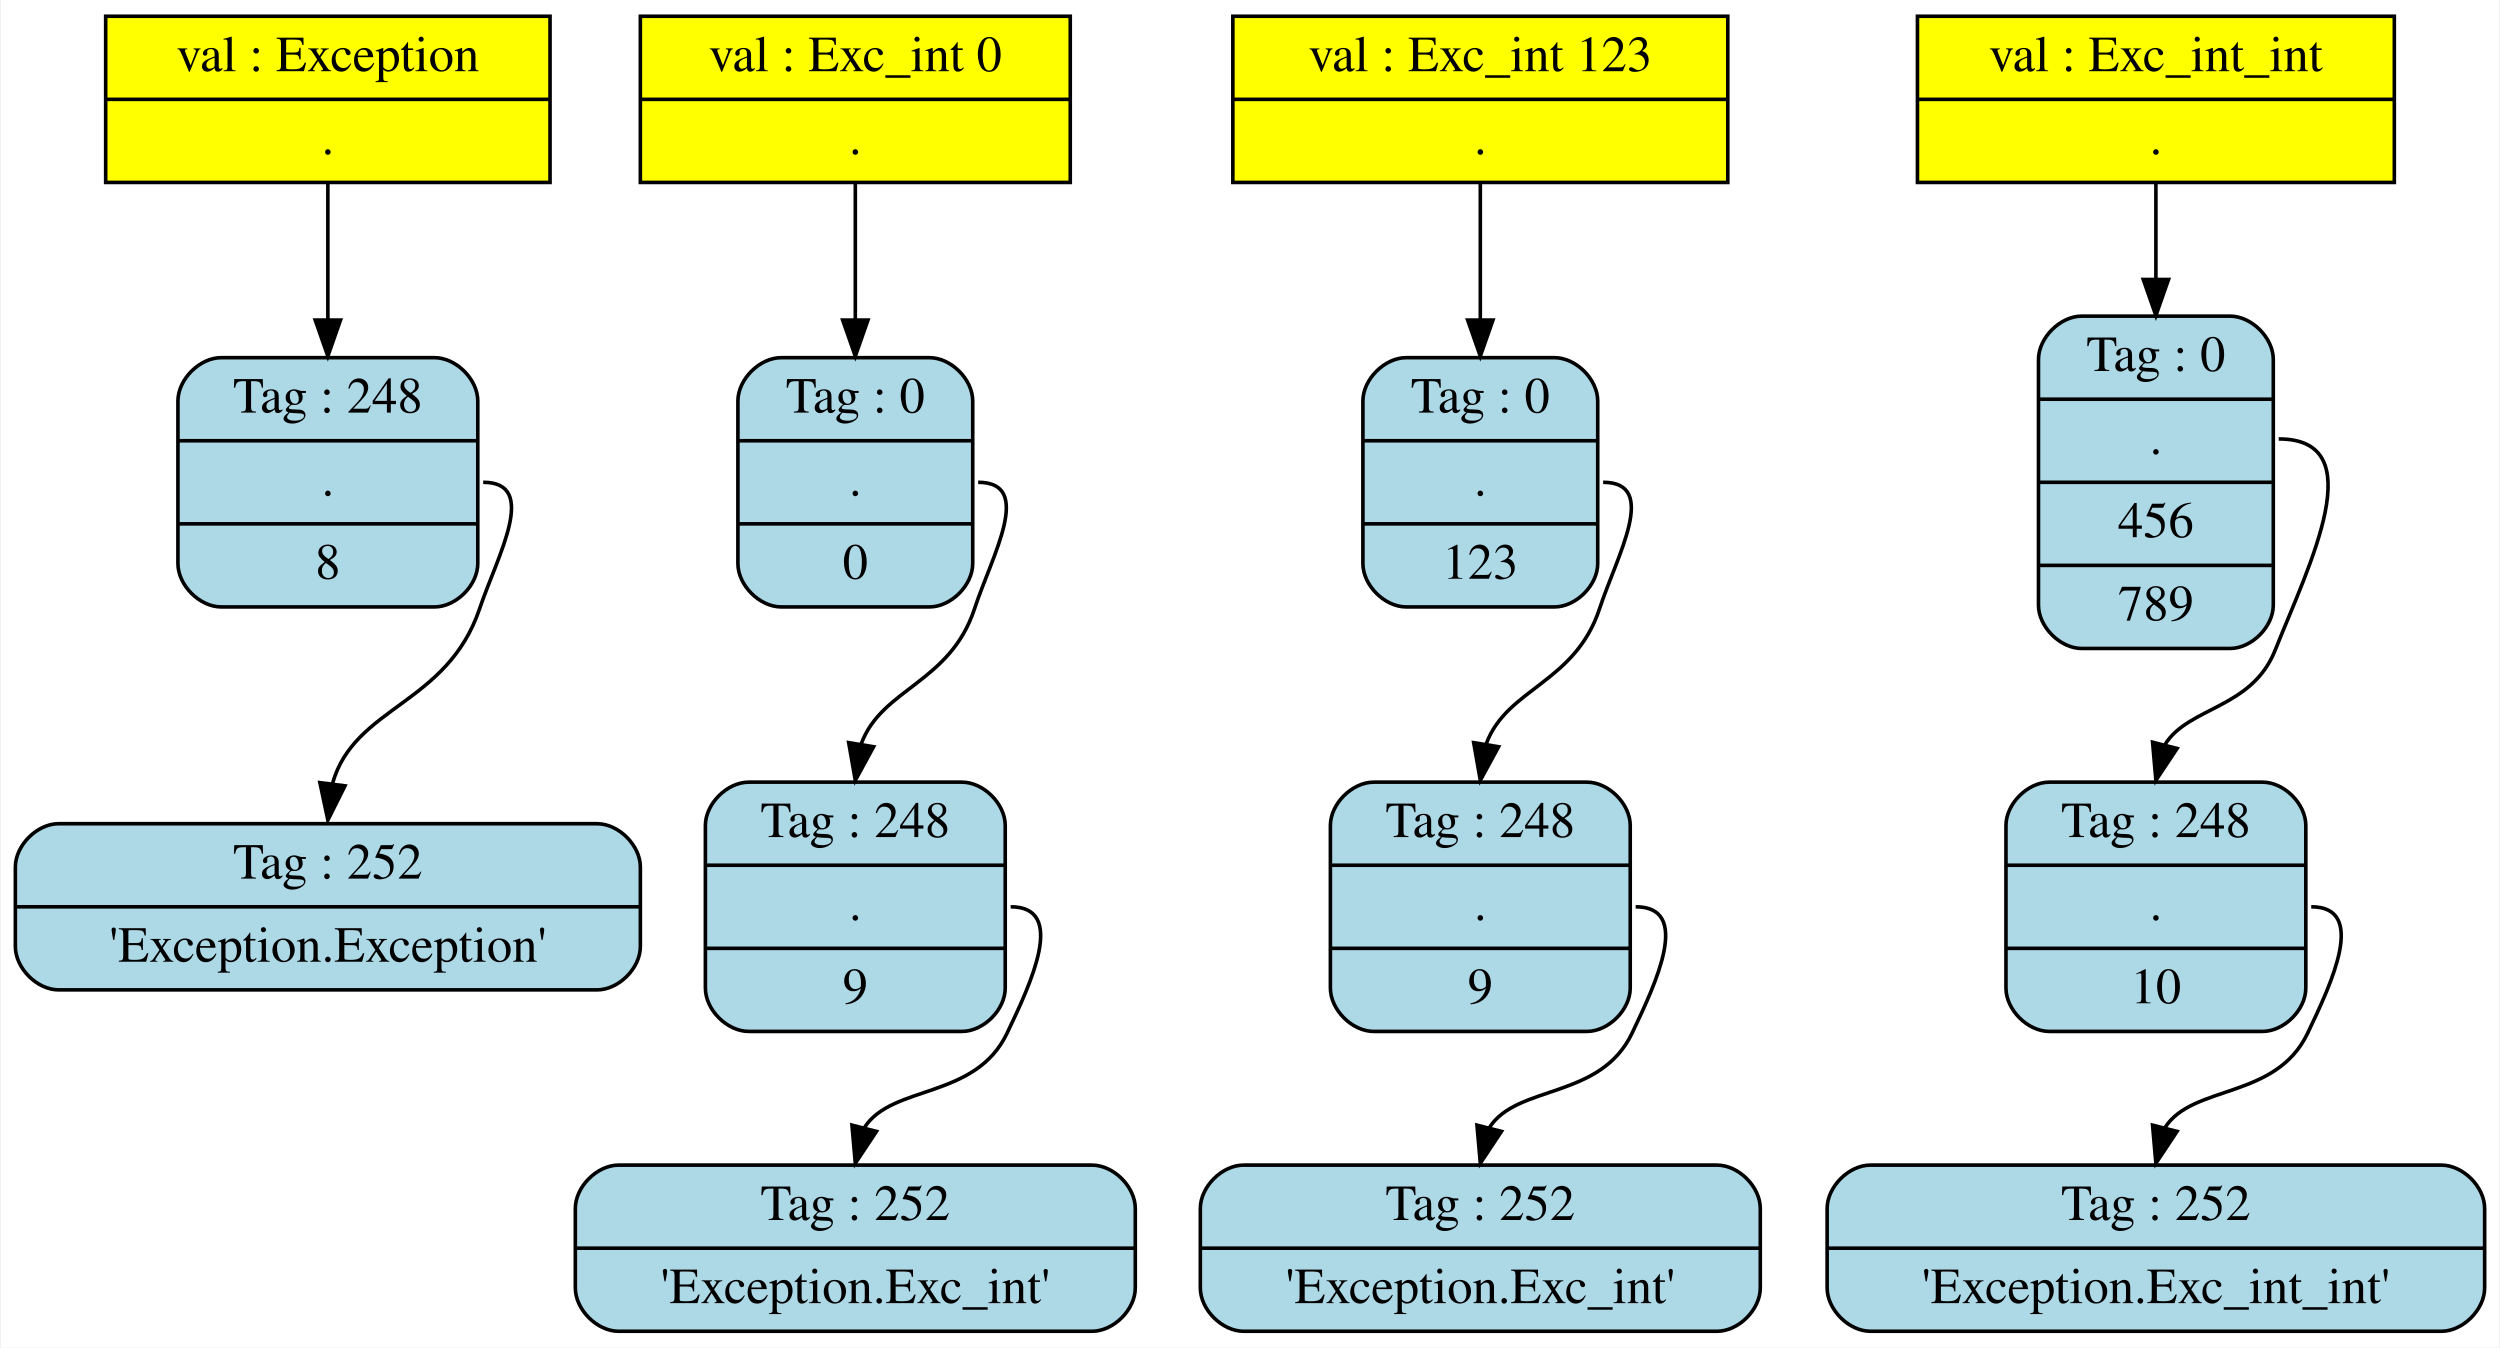
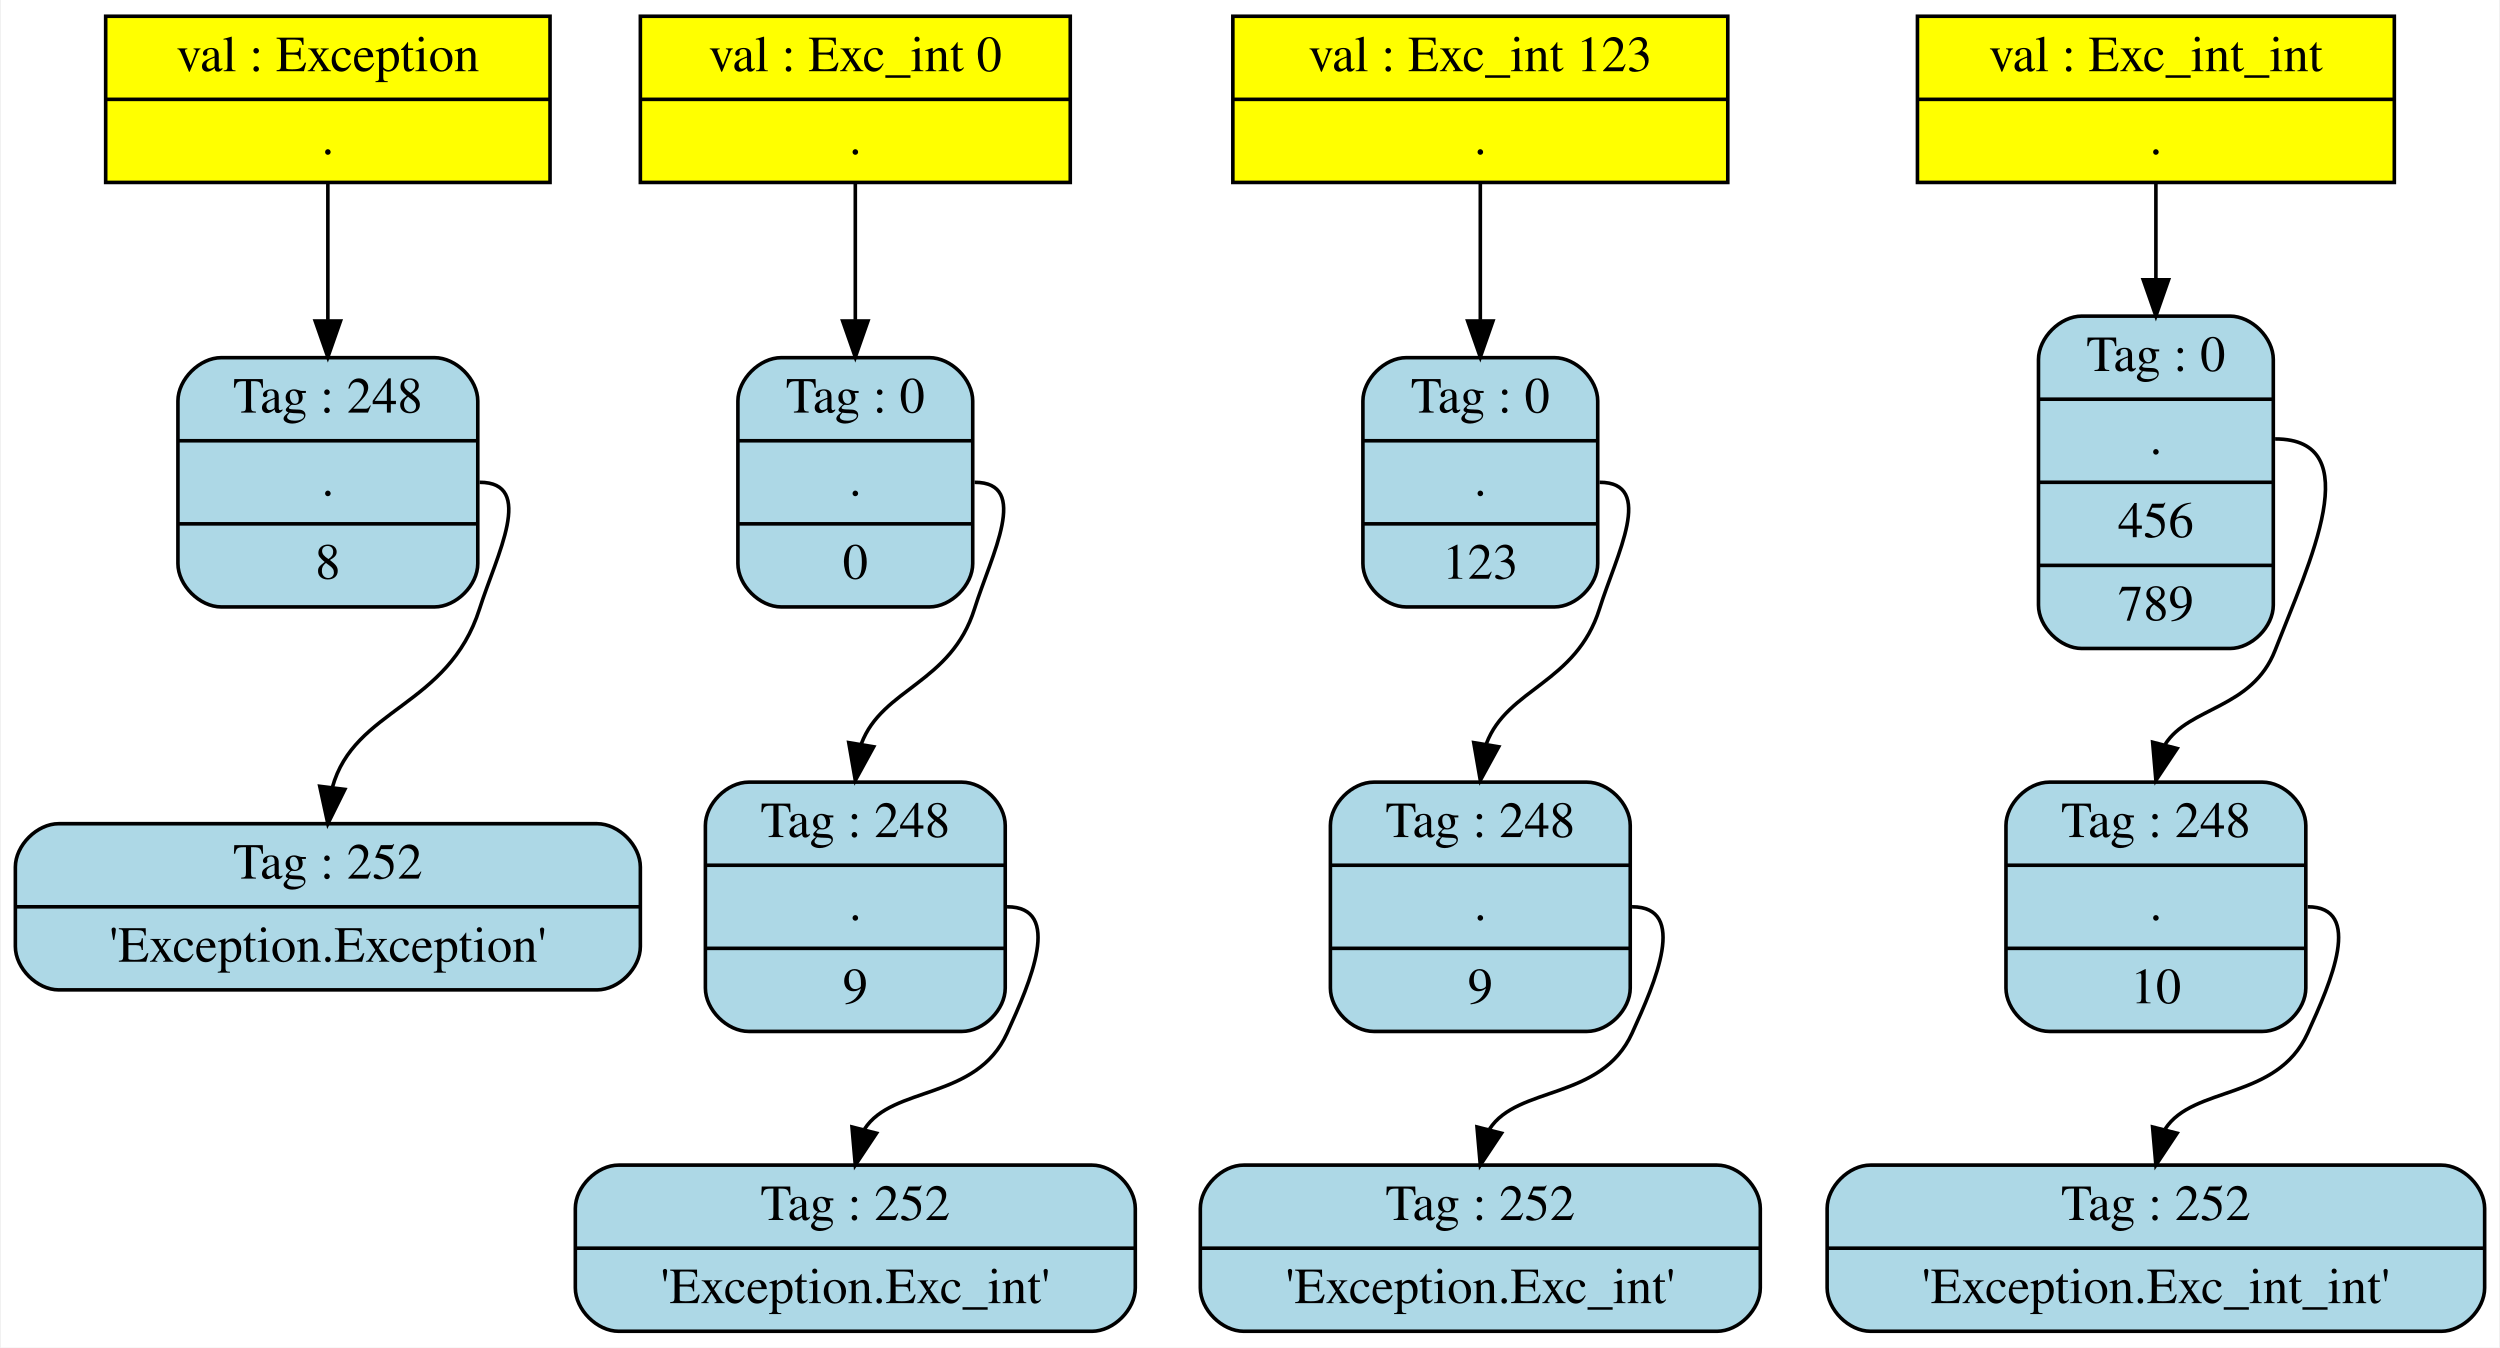
<svg xmlns="http://www.w3.org/2000/svg" width="692pt" height="373pt" viewBox="0.00 0.00 691.50 373.00">
  <g id="graph0" class="graph" transform="scale(1 1) rotate(0) translate(4 369)">
-     <polygon fill="white" stroke="none" points="-4,4 -4,-369 687.5,-369 687.5,4 -4,4" />
+     <polygon fill="#ffffff" stroke="transparent" points="-4,4 -4,-369 687.5,-369 687.5,4 -4,4" />
    <g id="node1" class="node">
-       <polygon fill="yellow" stroke="black" points="25,-318.5 25,-364.5 148,-364.5 148,-318.5 25,-318.5" />
-       <text text-anchor="middle" x="86.5" y="-349.3" font-family="Times,serif" font-size="14.00">val : Exception</text>
-       <polyline fill="none" stroke="black" points="25,-341.5 148,-341.5 " />
-       <text text-anchor="middle" x="86.5" y="-326.3" font-family="Times,serif" font-size="14.00">.</text>
+       <polygon fill="#ffff00" stroke="#000000" points="25,-318.5 25,-364.5 148,-364.5 148,-318.5 25,-318.5" />
+       <text text-anchor="middle" x="86.5" y="-349.3" font-family="Times,serif" font-size="14.00" fill="#000000">val : Exception</text>
+       <polyline fill="none" stroke="#000000" points="25,-341.5 148,-341.5 " />
+       <text text-anchor="middle" x="86.5" y="-326.3" font-family="Times,serif" font-size="14.00" fill="#000000">.</text>
    </g>
    <g id="node5" class="node">
-       <path fill="lightblue" stroke="black" d="M57,-201C57,-201 116,-201 116,-201 122,-201 128,-207 128,-213 128,-213 128,-258 128,-258 128,-264 122,-270 116,-270 116,-270 57,-270 57,-270 51,-270 45,-264 45,-258 45,-258 45,-213 45,-213 45,-207 51,-201 57,-201" />
-       <text text-anchor="middle" x="86.5" y="-254.8" font-family="Times,serif" font-size="14.00">Tag : 248</text>
-       <polyline fill="none" stroke="black" points="45,-247 128,-247 " />
-       <text text-anchor="middle" x="86.5" y="-231.8" font-family="Times,serif" font-size="14.00">.</text>
-       <polyline fill="none" stroke="black" points="45,-224 128,-224 " />
-       <text text-anchor="middle" x="86.5" y="-208.8" font-family="Times,serif" font-size="14.00">8</text>
+       <path fill="#add8e6" stroke="#000000" d="M57,-201C57,-201 116,-201 116,-201 122,-201 128,-207 128,-213 128,-213 128,-258 128,-258 128,-264 122,-270 116,-270 116,-270 57,-270 57,-270 51,-270 45,-264 45,-258 45,-258 45,-213 45,-213 45,-207 51,-201 57,-201" />
+       <text text-anchor="middle" x="86.5" y="-254.8" font-family="Times,serif" font-size="14.00" fill="#000000">Tag : 248</text>
+       <polyline fill="none" stroke="#000000" points="45,-247 128,-247 " />
+       <text text-anchor="middle" x="86.5" y="-231.8" font-family="Times,serif" font-size="14.00" fill="#000000">.</text>
+       <polyline fill="none" stroke="#000000" points="45,-224 128,-224 " />
+       <text text-anchor="middle" x="86.5" y="-208.8" font-family="Times,serif" font-size="14.00" fill="#000000">8</text>
    </g>
    <g id="edge1" class="edge">
-       <path fill="none" stroke="black" d="M86.5,-318.444C86.5,-307.435 86.5,-293.709 86.5,-280.658" />
-       <polygon fill="black" stroke="black" points="90,-280.401 86.5,-270.401 83,-280.401 90,-280.401" />
+       <path fill="none" stroke="#000000" d="M86.5,-318.5C86.5,-307.353 86.5,-293.567 86.5,-280.453" />
+       <polygon fill="#000000" stroke="#000000" points="90,-280.144 86.5,-270.144 83,-280.144 90,-280.144" />
    </g>
    <g id="node2" class="node">
-       <polygon fill="yellow" stroke="black" points="173,-318.5 173,-364.5 292,-364.5 292,-318.5 173,-318.5" />
-       <text text-anchor="middle" x="232.5" y="-349.3" font-family="Times,serif" font-size="14.00">val : Exc_int 0</text>
-       <polyline fill="none" stroke="black" points="173,-341.5 292,-341.5 " />
-       <text text-anchor="middle" x="232.5" y="-326.3" font-family="Times,serif" font-size="14.00">.</text>
+       <polygon fill="#ffff00" stroke="#000000" points="173,-318.5 173,-364.5 292,-364.5 292,-318.5 173,-318.5" />
+       <text text-anchor="middle" x="232.5" y="-349.3" font-family="Times,serif" font-size="14.00" fill="#000000">val : Exc_int 0</text>
+       <polyline fill="none" stroke="#000000" points="173,-341.5 292,-341.5 " />
+       <text text-anchor="middle" x="232.5" y="-326.3" font-family="Times,serif" font-size="14.00" fill="#000000">.</text>
    </g>
    <g id="node7" class="node">
-       <path fill="lightblue" stroke="black" d="M212,-201C212,-201 253,-201 253,-201 259,-201 265,-207 265,-213 265,-213 265,-258 265,-258 265,-264 259,-270 253,-270 253,-270 212,-270 212,-270 206,-270 200,-264 200,-258 200,-258 200,-213 200,-213 200,-207 206,-201 212,-201" />
-       <text text-anchor="middle" x="232.5" y="-254.8" font-family="Times,serif" font-size="14.00">Tag : 0</text>
-       <polyline fill="none" stroke="black" points="200,-247 265,-247 " />
-       <text text-anchor="middle" x="232.5" y="-231.8" font-family="Times,serif" font-size="14.00">.</text>
-       <polyline fill="none" stroke="black" points="200,-224 265,-224 " />
-       <text text-anchor="middle" x="232.5" y="-208.8" font-family="Times,serif" font-size="14.00">0</text>
+       <path fill="#add8e6" stroke="#000000" d="M212,-201C212,-201 253,-201 253,-201 259,-201 265,-207 265,-213 265,-213 265,-258 265,-258 265,-264 259,-270 253,-270 253,-270 212,-270 212,-270 206,-270 200,-264 200,-258 200,-258 200,-213 200,-213 200,-207 206,-201 212,-201" />
+       <text text-anchor="middle" x="232.5" y="-254.8" font-family="Times,serif" font-size="14.00" fill="#000000">Tag : 0</text>
+       <polyline fill="none" stroke="#000000" points="200,-247 265,-247 " />
+       <text text-anchor="middle" x="232.5" y="-231.8" font-family="Times,serif" font-size="14.00" fill="#000000">.</text>
+       <polyline fill="none" stroke="#000000" points="200,-224 265,-224 " />
+       <text text-anchor="middle" x="232.5" y="-208.8" font-family="Times,serif" font-size="14.00" fill="#000000">0</text>
    </g>
    <g id="edge3" class="edge">
-       <path fill="none" stroke="black" d="M232.5,-318.444C232.5,-307.435 232.5,-293.709 232.5,-280.658" />
-       <polygon fill="black" stroke="black" points="236,-280.401 232.5,-270.401 229,-280.401 236,-280.401" />
+       <path fill="none" stroke="#000000" d="M232.5,-318.5C232.5,-307.353 232.5,-293.567 232.5,-280.453" />
+       <polygon fill="#000000" stroke="#000000" points="236,-280.144 232.5,-270.144 229,-280.144 236,-280.144" />
    </g>
    <g id="node3" class="node">
-       <polygon fill="yellow" stroke="black" points="337,-318.5 337,-364.5 474,-364.5 474,-318.5 337,-318.5" />
-       <text text-anchor="middle" x="405.5" y="-349.3" font-family="Times,serif" font-size="14.00">val : Exc_int 123</text>
-       <polyline fill="none" stroke="black" points="337,-341.5 474,-341.5 " />
-       <text text-anchor="middle" x="405.5" y="-326.3" font-family="Times,serif" font-size="14.00">.</text>
+       <polygon fill="#ffff00" stroke="#000000" points="337,-318.5 337,-364.5 474,-364.5 474,-318.5 337,-318.5" />
+       <text text-anchor="middle" x="405.5" y="-349.3" font-family="Times,serif" font-size="14.00" fill="#000000">val : Exc_int 123</text>
+       <polyline fill="none" stroke="#000000" points="337,-341.5 474,-341.5 " />
+       <text text-anchor="middle" x="405.5" y="-326.3" font-family="Times,serif" font-size="14.00" fill="#000000">.</text>
    </g>
    <g id="node10" class="node">
-       <path fill="lightblue" stroke="black" d="M385,-201C385,-201 426,-201 426,-201 432,-201 438,-207 438,-213 438,-213 438,-258 438,-258 438,-264 432,-270 426,-270 426,-270 385,-270 385,-270 379,-270 373,-264 373,-258 373,-258 373,-213 373,-213 373,-207 379,-201 385,-201" />
-       <text text-anchor="middle" x="405.5" y="-254.8" font-family="Times,serif" font-size="14.00">Tag : 0</text>
-       <polyline fill="none" stroke="black" points="373,-247 438,-247 " />
-       <text text-anchor="middle" x="405.5" y="-231.8" font-family="Times,serif" font-size="14.00">.</text>
-       <polyline fill="none" stroke="black" points="373,-224 438,-224 " />
-       <text text-anchor="middle" x="405.5" y="-208.8" font-family="Times,serif" font-size="14.00">123</text>
+       <path fill="#add8e6" stroke="#000000" d="M385,-201C385,-201 426,-201 426,-201 432,-201 438,-207 438,-213 438,-213 438,-258 438,-258 438,-264 432,-270 426,-270 426,-270 385,-270 385,-270 379,-270 373,-264 373,-258 373,-258 373,-213 373,-213 373,-207 379,-201 385,-201" />
+       <text text-anchor="middle" x="405.5" y="-254.8" font-family="Times,serif" font-size="14.00" fill="#000000">Tag : 0</text>
+       <polyline fill="none" stroke="#000000" points="373,-247 438,-247 " />
+       <text text-anchor="middle" x="405.5" y="-231.8" font-family="Times,serif" font-size="14.00" fill="#000000">.</text>
+       <polyline fill="none" stroke="#000000" points="373,-224 438,-224 " />
+       <text text-anchor="middle" x="405.5" y="-208.8" font-family="Times,serif" font-size="14.00" fill="#000000">123</text>
    </g>
    <g id="edge6" class="edge">
-       <path fill="none" stroke="black" d="M405.5,-318.444C405.5,-307.435 405.5,-293.709 405.5,-280.658" />
-       <polygon fill="black" stroke="black" points="409,-280.401 405.5,-270.401 402,-280.401 409,-280.401" />
+       <path fill="none" stroke="#000000" d="M405.5,-318.5C405.5,-307.353 405.5,-293.567 405.5,-280.453" />
+       <polygon fill="#000000" stroke="#000000" points="409,-280.144 405.5,-270.144 402,-280.144 409,-280.144" />
    </g>
    <g id="node4" class="node">
-       <polygon fill="yellow" stroke="black" points="526.5,-318.5 526.5,-364.5 658.5,-364.5 658.5,-318.5 526.5,-318.5" />
-       <text text-anchor="middle" x="592.5" y="-349.3" font-family="Times,serif" font-size="14.00">val : Exc_int_int</text>
-       <polyline fill="none" stroke="black" points="526.5,-341.5 658.5,-341.5 " />
-       <text text-anchor="middle" x="592.5" y="-326.3" font-family="Times,serif" font-size="14.00">.</text>
+       <polygon fill="#ffff00" stroke="#000000" points="526.5,-318.5 526.5,-364.5 658.5,-364.5 658.5,-318.5 526.5,-318.5" />
+       <text text-anchor="middle" x="592.5" y="-349.3" font-family="Times,serif" font-size="14.00" fill="#000000">val : Exc_int_int</text>
+       <polyline fill="none" stroke="#000000" points="526.5,-341.5 658.5,-341.5 " />
+       <text text-anchor="middle" x="592.5" y="-326.3" font-family="Times,serif" font-size="14.00" fill="#000000">.</text>
    </g>
    <g id="node13" class="node">
-       <path fill="lightblue" stroke="black" d="M572,-189.5C572,-189.5 613,-189.5 613,-189.5 619,-189.5 625,-195.5 625,-201.5 625,-201.5 625,-269.5 625,-269.5 625,-275.5 619,-281.5 613,-281.5 613,-281.5 572,-281.5 572,-281.5 566,-281.5 560,-275.5 560,-269.5 560,-269.5 560,-201.5 560,-201.5 560,-195.5 566,-189.5 572,-189.5" />
-       <text text-anchor="middle" x="592.5" y="-266.3" font-family="Times,serif" font-size="14.00">Tag : 0</text>
-       <polyline fill="none" stroke="black" points="560,-258.5 625,-258.5 " />
-       <text text-anchor="middle" x="592.5" y="-243.3" font-family="Times,serif" font-size="14.00">.</text>
-       <polyline fill="none" stroke="black" points="560,-235.5 625,-235.5 " />
-       <text text-anchor="middle" x="592.5" y="-220.3" font-family="Times,serif" font-size="14.00">456</text>
-       <polyline fill="none" stroke="black" points="560,-212.5 625,-212.5 " />
-       <text text-anchor="middle" x="592.5" y="-197.3" font-family="Times,serif" font-size="14.00">789</text>
+       <path fill="#add8e6" stroke="#000000" d="M572,-189.5C572,-189.5 613,-189.5 613,-189.5 619,-189.5 625,-195.5 625,-201.5 625,-201.5 625,-269.5 625,-269.5 625,-275.5 619,-281.5 613,-281.5 613,-281.5 572,-281.5 572,-281.5 566,-281.5 560,-275.5 560,-269.5 560,-269.5 560,-201.5 560,-201.5 560,-195.5 566,-189.5 572,-189.5" />
+       <text text-anchor="middle" x="592.5" y="-266.3" font-family="Times,serif" font-size="14.00" fill="#000000">Tag : 0</text>
+       <polyline fill="none" stroke="#000000" points="560,-258.5 625,-258.5 " />
+       <text text-anchor="middle" x="592.5" y="-243.3" font-family="Times,serif" font-size="14.00" fill="#000000">.</text>
+       <polyline fill="none" stroke="#000000" points="560,-235.5 625,-235.5 " />
+       <text text-anchor="middle" x="592.5" y="-220.3" font-family="Times,serif" font-size="14.00" fill="#000000">456</text>
+       <polyline fill="none" stroke="#000000" points="560,-212.5 625,-212.5 " />
+       <text text-anchor="middle" x="592.5" y="-197.3" font-family="Times,serif" font-size="14.00" fill="#000000">789</text>
    </g>
    <g id="edge9" class="edge">
-       <path fill="none" stroke="black" d="M592.5,-318.444C592.5,-310.563 592.5,-301.288 592.5,-291.866" />
-       <polygon fill="black" stroke="black" points="596,-291.643 592.5,-281.643 589,-291.643 596,-291.643" />
+       <path fill="none" stroke="#000000" d="M592.5,-318.5C592.5,-310.54 592.5,-301.235 592.5,-291.79" />
+       <polygon fill="#000000" stroke="#000000" points="596,-291.543 592.5,-281.543 589,-291.543 596,-291.543" />
    </g>
    <g id="node6" class="node">
-       <path fill="lightblue" stroke="black" d="M12,-95C12,-95 161,-95 161,-95 167,-95 173,-101 173,-107 173,-107 173,-129 173,-129 173,-135 167,-141 161,-141 161,-141 12,-141 12,-141 6,-141 0,-135 0,-129 0,-129 0,-107 0,-107 0,-101 6,-95 12,-95" />
-       <text text-anchor="middle" x="86.5" y="-125.8" font-family="Times,serif" font-size="14.00">Tag : 252</text>
-       <polyline fill="none" stroke="black" points="0,-118 173,-118 " />
-       <text text-anchor="middle" x="86.5" y="-102.8" font-family="Times,serif" font-size="14.00">'Exception.Exception'</text>
+       <path fill="#add8e6" stroke="#000000" d="M12,-95C12,-95 161,-95 161,-95 167,-95 173,-101 173,-107 173,-107 173,-129 173,-129 173,-135 167,-141 161,-141 161,-141 12,-141 12,-141 6,-141 0,-135 0,-129 0,-129 0,-107 0,-107 0,-101 6,-95 12,-95" />
+       <text text-anchor="middle" x="86.5" y="-125.8" font-family="Times,serif" font-size="14.00" fill="#000000">Tag : 252</text>
+       <polyline fill="none" stroke="#000000" points="0,-118 173,-118 " />
+       <text text-anchor="middle" x="86.5" y="-102.8" font-family="Times,serif" font-size="14.00" fill="#000000">'Exception.Exception'</text>
    </g>
    <g id="edge2" class="edge">
-       <path fill="none" stroke="black" d="M129.5,-235.5C145.062,-235.5 133.478,-215.244 128.5,-200.5 119.501,-173.847 93.877,-173.58 87.803,-152.175" />
-       <polygon fill="black" stroke="black" points="91.242,-151.475 86.5,-142 84.298,-152.364 91.242,-151.475" />
+       <path fill="none" stroke="#000000" d="M128.5,-235.5C144.056,-235.5 133.206,-215.327 128.5,-200.5 119.855,-173.263 93.741,-172.972 87.739,-151.007" />
+       <polygon fill="#000000" stroke="#000000" points="91.202,-150.494 86.5,-141 84.255,-151.354 91.202,-150.494" />
    </g>
    <g id="node8" class="node">
-       <path fill="lightblue" stroke="black" d="M203,-83.5C203,-83.5 262,-83.5 262,-83.5 268,-83.5 274,-89.5 274,-95.5 274,-95.5 274,-140.5 274,-140.5 274,-146.5 268,-152.5 262,-152.5 262,-152.5 203,-152.5 203,-152.5 197,-152.5 191,-146.5 191,-140.5 191,-140.5 191,-95.5 191,-95.5 191,-89.5 197,-83.5 203,-83.5" />
-       <text text-anchor="middle" x="232.5" y="-137.3" font-family="Times,serif" font-size="14.00">Tag : 248</text>
-       <polyline fill="none" stroke="black" points="191,-129.5 274,-129.5 " />
-       <text text-anchor="middle" x="232.5" y="-114.3" font-family="Times,serif" font-size="14.00">.</text>
-       <polyline fill="none" stroke="black" points="191,-106.5 274,-106.5 " />
-       <text text-anchor="middle" x="232.5" y="-91.3" font-family="Times,serif" font-size="14.00">9</text>
+       <path fill="#add8e6" stroke="#000000" d="M203,-83.5C203,-83.5 262,-83.5 262,-83.5 268,-83.5 274,-89.5 274,-95.5 274,-95.5 274,-140.5 274,-140.5 274,-146.5 268,-152.5 262,-152.5 262,-152.5 203,-152.5 203,-152.5 197,-152.5 191,-146.5 191,-140.5 191,-140.5 191,-95.5 191,-95.5 191,-89.5 197,-83.5 203,-83.5" />
+       <text text-anchor="middle" x="232.5" y="-137.3" font-family="Times,serif" font-size="14.00" fill="#000000">Tag : 248</text>
+       <polyline fill="none" stroke="#000000" points="191,-129.5 274,-129.5 " />
+       <text text-anchor="middle" x="232.5" y="-114.3" font-family="Times,serif" font-size="14.00" fill="#000000">.</text>
+       <polyline fill="none" stroke="#000000" points="191,-106.5 274,-106.5 " />
+       <text text-anchor="middle" x="232.5" y="-91.3" font-family="Times,serif" font-size="14.00" fill="#000000">9</text>
    </g>
    <g id="edge4" class="edge">
-       <path fill="none" stroke="black" d="M266.5,-235.5C282.062,-235.5 270.364,-215.282 265.5,-200.5 258.721,-179.897 239.888,-178.546 234.169,-163.186" />
-       <polygon fill="black" stroke="black" points="237.571,-162.303 232.5,-153 230.663,-163.434 237.571,-162.303" />
+       <path fill="none" stroke="#000000" d="M265.5,-235.5C281.056,-235.5 270.15,-215.344 265.5,-200.5 259.016,-179.803 239.981,-178.517 234.19,-163.179" />
+       <polygon fill="#000000" stroke="#000000" points="237.591,-162.292 232.5,-153 230.685,-163.438 237.591,-162.292" />
    </g>
    <g id="node9" class="node">
-       <path fill="lightblue" stroke="black" d="M167,-0.5C167,-0.5 298,-0.5 298,-0.5 304,-0.5 310,-6.5 310,-12.5 310,-12.5 310,-34.5 310,-34.5 310,-40.5 304,-46.5 298,-46.5 298,-46.5 167,-46.5 167,-46.5 161,-46.5 155,-40.5 155,-34.5 155,-34.5 155,-12.5 155,-12.5 155,-6.5 161,-0.5 167,-0.5" />
-       <text text-anchor="middle" x="232.5" y="-31.3" font-family="Times,serif" font-size="14.00">Tag : 252</text>
-       <polyline fill="none" stroke="black" points="155,-23.5 310,-23.5 " />
-       <text text-anchor="middle" x="232.5" y="-8.3" font-family="Times,serif" font-size="14.00">'Exception.Exc_int'</text>
+       <path fill="#add8e6" stroke="#000000" d="M167,-.5C167,-.5 298,-.5 298,-.5 304,-.5 310,-6.5 310,-12.5 310,-12.5 310,-34.5 310,-34.5 310,-40.5 304,-46.5 298,-46.5 298,-46.5 167,-46.5 167,-46.5 161,-46.5 155,-40.5 155,-34.5 155,-34.5 155,-12.5 155,-12.5 155,-6.5 161,-.5 167,-.5" />
+       <text text-anchor="middle" x="232.5" y="-31.3" font-family="Times,serif" font-size="14.00" fill="#000000">Tag : 252</text>
+       <polyline fill="none" stroke="#000000" points="155,-23.5 310,-23.5 " />
+       <text text-anchor="middle" x="232.5" y="-8.3" font-family="Times,serif" font-size="14.00" fill="#000000">'Exception.Exc_int'</text>
    </g>
    <g id="edge5" class="edge">
-       <path fill="none" stroke="black" d="M275.5,-118C291.062,-118 281.204,-97.044 274.5,-83 265.729,-64.626 242.682,-68.856 235.018,-56.89" />
-       <polygon fill="black" stroke="black" points="238.359,-55.827 232.5,-47 231.576,-57.554 238.359,-55.827" />
+       <path fill="none" stroke="#000000" d="M274.5,-118C290.056,-118 280.952,-97.154 274.5,-83 266.006,-64.365 242.777,-68.523 235.043,-56.458" />
+       <polygon fill="#000000" stroke="#000000" points="238.366,-55.323 232.5,-46.5 231.583,-57.055 238.366,-55.323" />
    </g>
    <g id="node11" class="node">
-       <path fill="lightblue" stroke="black" d="M376,-83.5C376,-83.5 435,-83.5 435,-83.5 441,-83.5 447,-89.5 447,-95.5 447,-95.5 447,-140.5 447,-140.5 447,-146.5 441,-152.5 435,-152.5 435,-152.5 376,-152.5 376,-152.5 370,-152.5 364,-146.5 364,-140.5 364,-140.5 364,-95.5 364,-95.5 364,-89.5 370,-83.5 376,-83.5" />
-       <text text-anchor="middle" x="405.5" y="-137.3" font-family="Times,serif" font-size="14.00">Tag : 248</text>
-       <polyline fill="none" stroke="black" points="364,-129.5 447,-129.5 " />
-       <text text-anchor="middle" x="405.5" y="-114.3" font-family="Times,serif" font-size="14.00">.</text>
-       <polyline fill="none" stroke="black" points="364,-106.5 447,-106.5 " />
-       <text text-anchor="middle" x="405.5" y="-91.3" font-family="Times,serif" font-size="14.00">9</text>
+       <path fill="#add8e6" stroke="#000000" d="M376,-83.5C376,-83.5 435,-83.5 435,-83.5 441,-83.5 447,-89.5 447,-95.5 447,-95.5 447,-140.5 447,-140.5 447,-146.5 441,-152.5 435,-152.5 435,-152.5 376,-152.5 376,-152.5 370,-152.5 364,-146.5 364,-140.5 364,-140.5 364,-95.5 364,-95.5 364,-89.5 370,-83.5 376,-83.5" />
+       <text text-anchor="middle" x="405.5" y="-137.3" font-family="Times,serif" font-size="14.00" fill="#000000">Tag : 248</text>
+       <polyline fill="none" stroke="#000000" points="364,-129.5 447,-129.5 " />
+       <text text-anchor="middle" x="405.5" y="-114.3" font-family="Times,serif" font-size="14.00" fill="#000000">.</text>
+       <polyline fill="none" stroke="#000000" points="364,-106.5 447,-106.5 " />
+       <text text-anchor="middle" x="405.5" y="-91.3" font-family="Times,serif" font-size="14.00" fill="#000000">9</text>
    </g>
    <g id="edge7" class="edge">
-       <path fill="none" stroke="black" d="M439.5,-235.5C455.062,-235.5 443.364,-215.282 438.5,-200.5 431.721,-179.897 412.888,-178.546 407.169,-163.186" />
-       <polygon fill="black" stroke="black" points="410.571,-162.303 405.5,-153 403.663,-163.434 410.571,-162.303" />
+       <path fill="none" stroke="#000000" d="M438.5,-235.5C454.056,-235.5 443.15,-215.344 438.5,-200.5 432.016,-179.803 412.981,-178.517 407.19,-163.179" />
+       <polygon fill="#000000" stroke="#000000" points="410.591,-162.292 405.5,-153 403.685,-163.438 410.591,-162.292" />
    </g>
    <g id="node12" class="node">
-       <path fill="lightblue" stroke="black" d="M340,-0.5C340,-0.5 471,-0.5 471,-0.5 477,-0.5 483,-6.5 483,-12.5 483,-12.5 483,-34.5 483,-34.5 483,-40.5 477,-46.5 471,-46.5 471,-46.5 340,-46.5 340,-46.5 334,-46.5 328,-40.5 328,-34.5 328,-34.5 328,-12.5 328,-12.5 328,-6.5 334,-0.5 340,-0.5" />
-       <text text-anchor="middle" x="405.5" y="-31.3" font-family="Times,serif" font-size="14.00">Tag : 252</text>
-       <polyline fill="none" stroke="black" points="328,-23.5 483,-23.5 " />
-       <text text-anchor="middle" x="405.5" y="-8.3" font-family="Times,serif" font-size="14.00">'Exception.Exc_int'</text>
+       <path fill="#add8e6" stroke="#000000" d="M340,-.5C340,-.5 471,-.5 471,-.5 477,-.5 483,-6.5 483,-12.5 483,-12.5 483,-34.5 483,-34.5 483,-40.5 477,-46.5 471,-46.5 471,-46.5 340,-46.5 340,-46.5 334,-46.5 328,-40.5 328,-34.5 328,-34.5 328,-12.5 328,-12.5 328,-6.5 334,-.5 340,-.5" />
+       <text text-anchor="middle" x="405.5" y="-31.3" font-family="Times,serif" font-size="14.00" fill="#000000">Tag : 252</text>
+       <polyline fill="none" stroke="#000000" points="328,-23.5 483,-23.5 " />
+       <text text-anchor="middle" x="405.5" y="-8.3" font-family="Times,serif" font-size="14.00" fill="#000000">'Exception.Exc_int'</text>
    </g>
    <g id="edge8" class="edge">
-       <path fill="none" stroke="black" d="M448.5,-118C464.062,-118 454.204,-97.044 447.5,-83 438.729,-64.626 415.682,-68.856 408.018,-56.89" />
-       <polygon fill="black" stroke="black" points="411.359,-55.827 405.5,-47 404.576,-57.554 411.359,-55.827" />
+       <path fill="none" stroke="#000000" d="M447.5,-118C463.056,-118 453.952,-97.154 447.5,-83 439.006,-64.365 415.777,-68.523 408.043,-56.458" />
+       <polygon fill="#000000" stroke="#000000" points="411.366,-55.323 405.5,-46.5 404.583,-57.055 411.366,-55.323" />
    </g>
    <g id="node14" class="node">
-       <path fill="lightblue" stroke="black" d="M563,-83.5C563,-83.5 622,-83.5 622,-83.5 628,-83.5 634,-89.5 634,-95.5 634,-95.5 634,-140.5 634,-140.5 634,-146.5 628,-152.5 622,-152.5 622,-152.5 563,-152.5 563,-152.5 557,-152.5 551,-146.5 551,-140.5 551,-140.5 551,-95.5 551,-95.5 551,-89.5 557,-83.5 563,-83.5" />
-       <text text-anchor="middle" x="592.5" y="-137.3" font-family="Times,serif" font-size="14.00">Tag : 248</text>
-       <polyline fill="none" stroke="black" points="551,-129.5 634,-129.5 " />
-       <text text-anchor="middle" x="592.5" y="-114.3" font-family="Times,serif" font-size="14.00">.</text>
-       <polyline fill="none" stroke="black" points="551,-106.5 634,-106.5 " />
-       <text text-anchor="middle" x="592.5" y="-91.3" font-family="Times,serif" font-size="14.00">10</text>
+       <path fill="#add8e6" stroke="#000000" d="M563,-83.5C563,-83.5 622,-83.5 622,-83.5 628,-83.5 634,-89.5 634,-95.5 634,-95.5 634,-140.5 634,-140.5 634,-146.5 628,-152.5 622,-152.5 622,-152.5 563,-152.5 563,-152.5 557,-152.5 551,-146.5 551,-140.5 551,-140.5 551,-95.5 551,-95.5 551,-89.5 557,-83.5 563,-83.5" />
+       <text text-anchor="middle" x="592.5" y="-137.3" font-family="Times,serif" font-size="14.00" fill="#000000">Tag : 248</text>
+       <polyline fill="none" stroke="#000000" points="551,-129.5 634,-129.5 " />
+       <text text-anchor="middle" x="592.5" y="-114.3" font-family="Times,serif" font-size="14.00" fill="#000000">.</text>
+       <polyline fill="none" stroke="#000000" points="551,-106.5 634,-106.5 " />
+       <text text-anchor="middle" x="592.5" y="-91.3" font-family="Times,serif" font-size="14.00" fill="#000000">10</text>
    </g>
    <g id="edge10" class="edge">
-       <path fill="none" stroke="black" d="M626.5,-247.5C652.504,-247.5 635.134,-213.153 625.5,-189 619.029,-172.777 601.604,-173.407 595.044,-162.962" />
-       <polygon fill="black" stroke="black" points="598.366,-161.823 592.5,-153 591.584,-163.555 598.366,-161.823" />
+       <path fill="none" stroke="#000000" d="M625.5,-247.5C651.5,-247.5 634.926,-213.231 625.5,-189 619.168,-172.722 601.658,-173.385 595.06,-162.956" />
+       <polygon fill="#000000" stroke="#000000" points="598.38,-161.813 592.5,-153 591.601,-163.557 598.38,-161.813" />
    </g>
    <g id="node15" class="node">
-       <path fill="lightblue" stroke="black" d="M513.5,-0.5C513.5,-0.5 671.5,-0.5 671.5,-0.5 677.5,-0.5 683.5,-6.5 683.5,-12.5 683.5,-12.5 683.5,-34.5 683.5,-34.5 683.5,-40.5 677.5,-46.5 671.5,-46.5 671.5,-46.5 513.5,-46.5 513.5,-46.5 507.5,-46.5 501.5,-40.5 501.5,-34.5 501.5,-34.5 501.5,-12.5 501.5,-12.5 501.5,-6.5 507.5,-0.5 513.5,-0.5" />
-       <text text-anchor="middle" x="592.5" y="-31.3" font-family="Times,serif" font-size="14.00">Tag : 252</text>
-       <polyline fill="none" stroke="black" points="501.5,-23.5 683.5,-23.5 " />
-       <text text-anchor="middle" x="592.5" y="-8.3" font-family="Times,serif" font-size="14.00">'Exception.Exc_int_int'</text>
+       <path fill="#add8e6" stroke="#000000" d="M513.5,-.5C513.5,-.5 671.5,-.5 671.5,-.5 677.5,-.5 683.5,-6.5 683.5,-12.5 683.5,-12.5 683.5,-34.5 683.5,-34.5 683.5,-40.5 677.5,-46.5 671.5,-46.5 671.5,-46.5 513.5,-46.5 513.5,-46.5 507.5,-46.5 501.5,-40.5 501.5,-34.5 501.5,-34.5 501.5,-12.5 501.5,-12.5 501.5,-6.5 507.5,-.5 513.5,-.5" />
+       <text text-anchor="middle" x="592.5" y="-31.3" font-family="Times,serif" font-size="14.00" fill="#000000">Tag : 252</text>
+       <polyline fill="none" stroke="#000000" points="501.5,-23.5 683.5,-23.5 " />
+       <text text-anchor="middle" x="592.5" y="-8.3" font-family="Times,serif" font-size="14.00" fill="#000000">'Exception.Exc_int_int'</text>
    </g>
    <g id="edge11" class="edge">
-       <path fill="none" stroke="black" d="M635.5,-118C651.062,-118 641.204,-97.044 634.5,-83 625.729,-64.626 602.682,-68.856 595.018,-56.89" />
-       <polygon fill="black" stroke="black" points="598.359,-55.827 592.5,-47 591.576,-57.554 598.359,-55.827" />
+       <path fill="none" stroke="#000000" d="M634.5,-118C650.056,-118 640.952,-97.154 634.5,-83 626.006,-64.365 602.777,-68.523 595.043,-56.458" />
+       <polygon fill="#000000" stroke="#000000" points="598.366,-55.323 592.5,-46.5 591.583,-57.055 598.366,-55.323" />
    </g>
  </g>
</svg>
